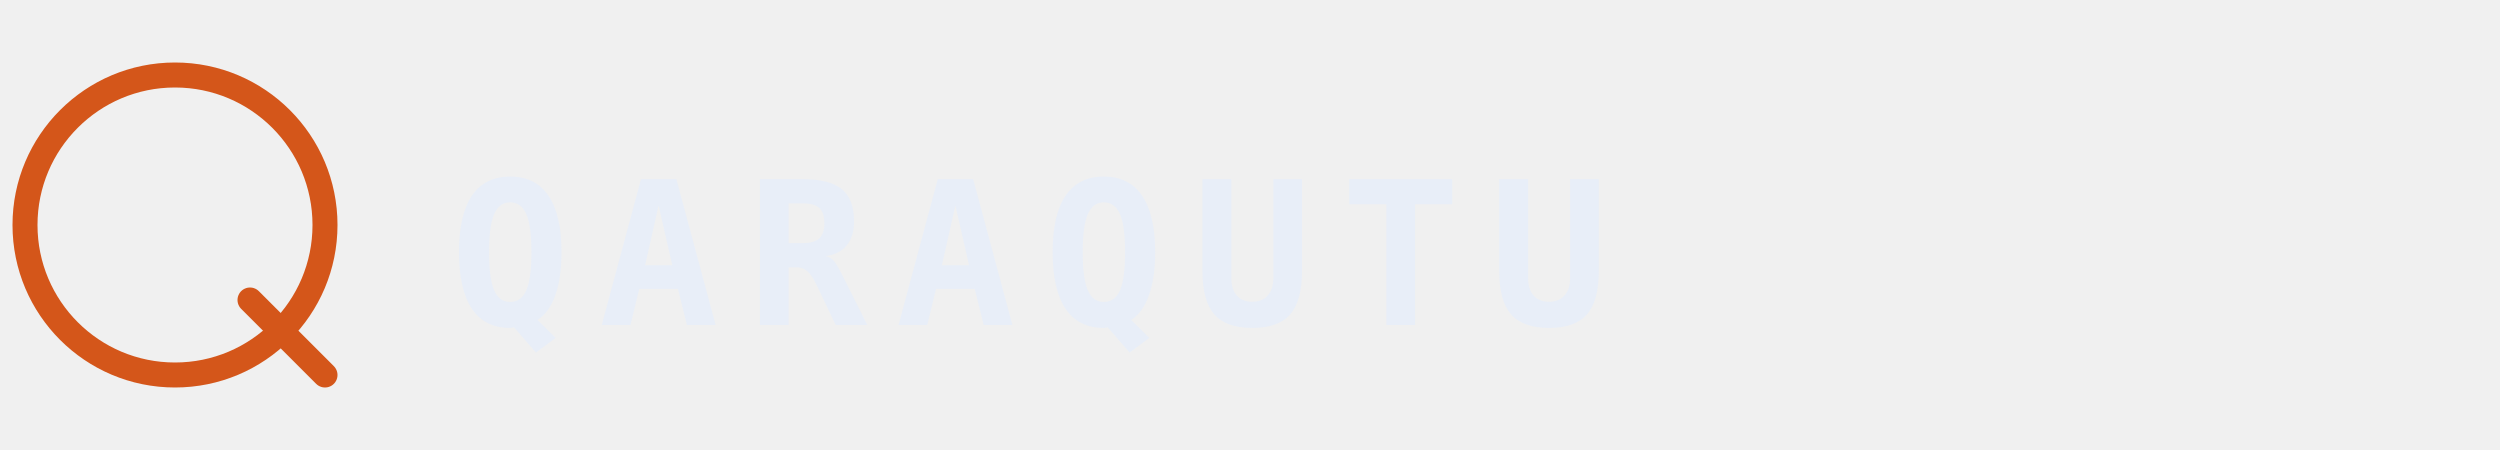
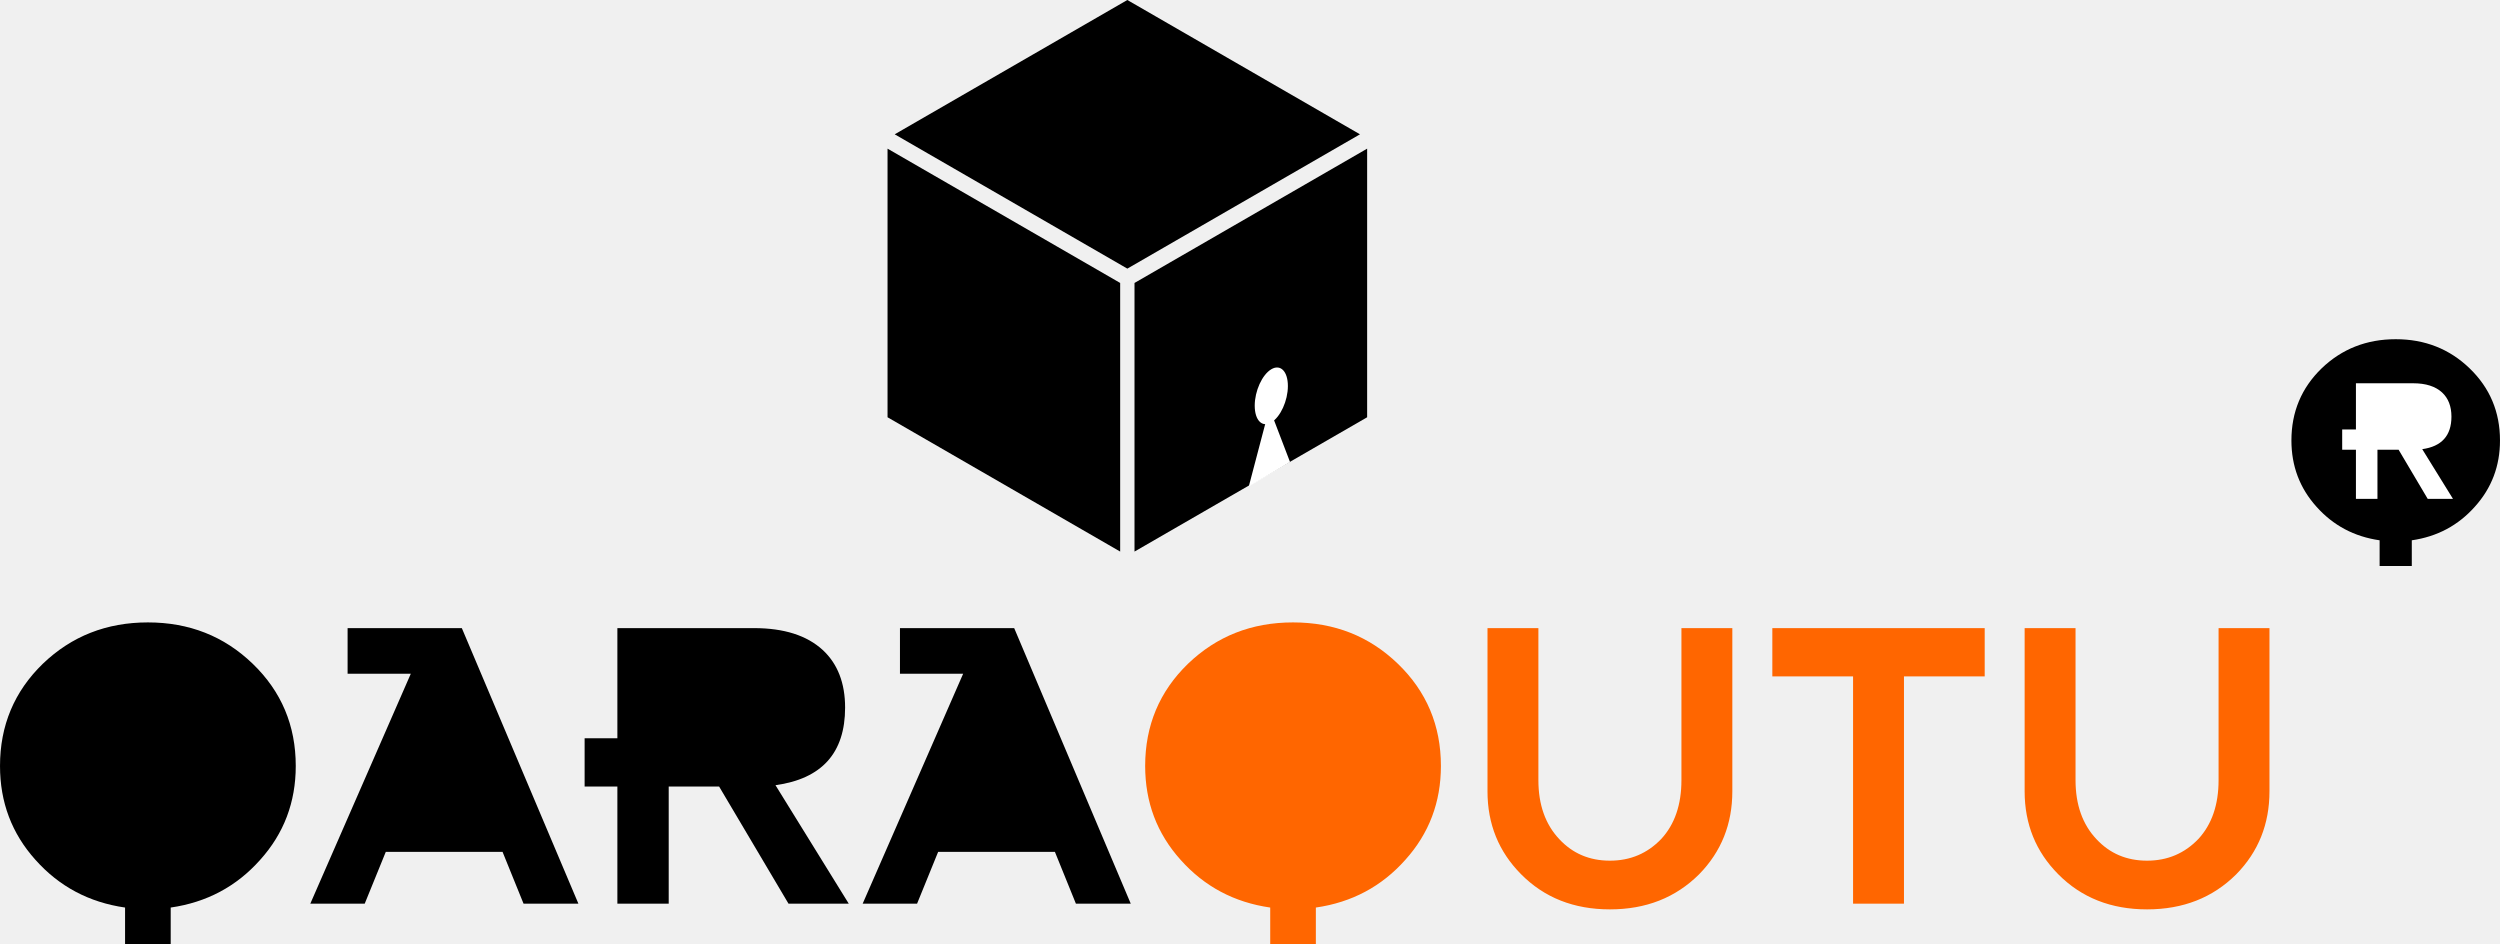
- <svg xmlns="http://www.w3.org/2000/svg" viewBox="0 0 200 36" fill="none" role="img" aria-label="QARAQUTU">
-   <g transform="translate(0, 4)">
-     <circle cx="14" cy="14" r="12" fill="none" stroke="#D4561A" stroke-width="2" />
-     <path d="M20 20 L26 26" stroke="#D4561A" stroke-width="2" stroke-linecap="round" />
+ <svg xmlns="http://www.w3.org/2000/svg" xml:space="preserve" width="77.704mm" height="29.34mm" version="1.1" style="shape-rendering:geometricPrecision; text-rendering:geometricPrecision; image-rendering:optimizeQuality; fill-rule:evenodd; clip-rule:evenodd" viewBox="0 0 7323.32 2765.2">
+   <defs>
+     <style type="text/css">
+    
+     .fil0 {fill:black}
+     .fil4 {fill:white}
+     .fil2 {fill:black;fill-rule:nonzero}
+     .fil1 {fill:#FF6600;fill-rule:nonzero}
+     .fil3 {fill:white;fill-rule:nonzero}
+    
+   </style>
+   </defs>
+   <g id="Layer_x0020_1">
+     <polygon class="fil0" points="2599.89,435.43 2599.89,1222.31 3281.35,1615.75 3281.35,828.87 " />
+     <polygon class="fil0" points="2620.88,393.45 3302.35,786.89 3983.81,393.45 3302.35,0 " />
+     <path class="fil0" d="M3323.34 828.87l0 786.88c653.95,-377.56 278.25,-160.65 681.46,-393.44l0 -786.88 -681.46 393.44z" />
+     <path class="fil1" d="M5930.82 2318.12l0 -478.15 149.11 0 0 445.59c0,71.76 20.56,129.61 61.48,172.88 38.99,41.77 88.26,62.76 148.02,62.76 59.77,0 109.9,-21.21 150.6,-63.83 39.21,-42.63 58.91,-100.05 58.91,-171.81l0 -445.59 149.1 0 0 478.15c0,95.75 -32.35,176.74 -97.25,242.93 -68.77,68.55 -155.74,102.83 -261.36,102.83 -105.39,0 -192.16,-34.28 -260.06,-102.83 -65.77,-66.19 -98.54,-147.17 -98.54,-242.93zm-2209.94 447.08l0 -106.68c-105.61,-15.21 -193.02,-61.7 -262.63,-139.89 -69.2,-77.12 -103.69,-168.6 -103.69,-274.86 0,-118.46 41.78,-218.29 125.54,-299.48 84.19,-80.77 186.59,-121.04 307.63,-121.04 121.04,0 223.22,40.27 306.99,121.04 84.19,81.18 126.18,181.02 126.18,299.48 0,106.26 -34.71,197.74 -104.11,274.86 -69.41,78.19 -156.81,124.68 -262.21,139.89l0 106.68 -133.68 0zm636.47 -447.08l0 -478.15 149.1 0 0 445.59c0,71.76 20.56,129.61 61.49,172.88 38.98,41.77 88.25,62.76 148.02,62.76 59.76,0 109.9,-21.21 150.6,-63.83 39.2,-42.63 58.9,-100.05 58.9,-171.81l0 -445.59 149.11 0 0 478.15c0,95.75 -32.35,176.74 -97.26,242.93 -68.76,68.55 -155.74,102.83 -261.35,102.83 -105.4,0 -192.16,-34.28 -260.07,-102.83 -65.76,-66.19 -98.53,-147.17 -98.53,-242.93zm1070.9 329.05l0 -665.81 -236.5 0 0 -141.39 622.11 0 0 141.39 -236.51 0 0 665.81 -149.1 0z" />
+     <path class="fil2" d="M2527.01 2647.17l294.34 -673.52 -185.09 0 0 -133.68 334.62 0 341.47 807.2 -160.67 0 -61.48 -151.67 -342.12 0 -61.69 151.67 -159.38 0zm-2160.68 118.03l0 -106.68c-105.6,-15.21 -193.01,-61.7 -262.63,-139.89 -69.2,-77.12 -103.69,-168.6 -103.69,-274.86 0,-118.46 41.78,-218.29 125.54,-299.48 84.19,-80.77 186.59,-121.04 307.63,-121.04 121.03,0 223.22,40.27 306.99,121.04 84.19,81.18 126.18,181.02 126.18,299.48 0,106.26 -34.71,197.74 -104.11,274.86 -69.41,78.19 -156.82,124.68 -262.22,139.89l0 106.68 -133.68 0zm542.64 -118.03l294.35 -673.52 -185.1 0 0 -133.68 334.62 0 341.47 807.2 -160.67 0 -61.48 -151.67 -342.11 0 -61.7 151.67 -159.38 0zm899.53 0l0 -343.2 -95.97 0 0 -141.38 95.97 0 0 -322.62 400.38 0c87.62,0 154.67,21.42 201.16,64.05 43.7,40.49 65.55,96.84 65.55,168.81 0,132.82 -68.12,208.43 -203.94,227.28l214.65 347.05 -176.52 0 -203.3 -343.2 -147.61 0 0 343.2 -150.38 0z" />
+     <path class="fil2" d="M6970.69 1657.98l0 -75.25c-74.48,-10.73 -136.13,-43.51 -185.23,-98.66 -48.8,-54.39 -73.13,-118.91 -73.13,-193.84 0,-83.55 29.46,-153.96 88.53,-211.21 59.37,-56.96 131.6,-85.37 216.96,-85.37 85.36,0 157.43,28.41 216.5,85.37 59.37,57.25 88.99,127.67 88.99,211.21 0,74.93 -24.48,139.46 -73.43,193.84 -48.95,55.14 -110.59,87.93 -184.93,98.66l0 75.25 -94.27 0z" />
+     <path class="fil3" d="M6901.3 1461.3l0 -143.94 -40.25 0 0 -59.3 40.25 0 0 -135.32 167.93 0c36.75,0 64.87,8.99 84.37,26.87 18.33,16.98 27.49,40.61 27.49,70.8 0,55.71 -28.58,87.42 -85.54,95.33l90.03 145.56 -74.04 0 -85.26 -143.94 -61.91 0 0 143.94 -63.07 0z" />
+     <circle class="fil4" transform="matrix(0.463154 -0.274281 -0 0.742499 3724.07 1159.53)" r="104.88" />
+     <polygon class="fil4" points="3718.49,1195.47 3778.95,1353.5 3658.04,1425.1 " />
  </g>
-   <text x="36" y="26" font-family="'JetBrains Mono', 'Fira Code', 'Cascadia Code', Menlo, monospace" font-size="16" font-weight="600" letter-spacing="0.14em" fill="#e8eef8">QARAQUTU</text>
</svg>
